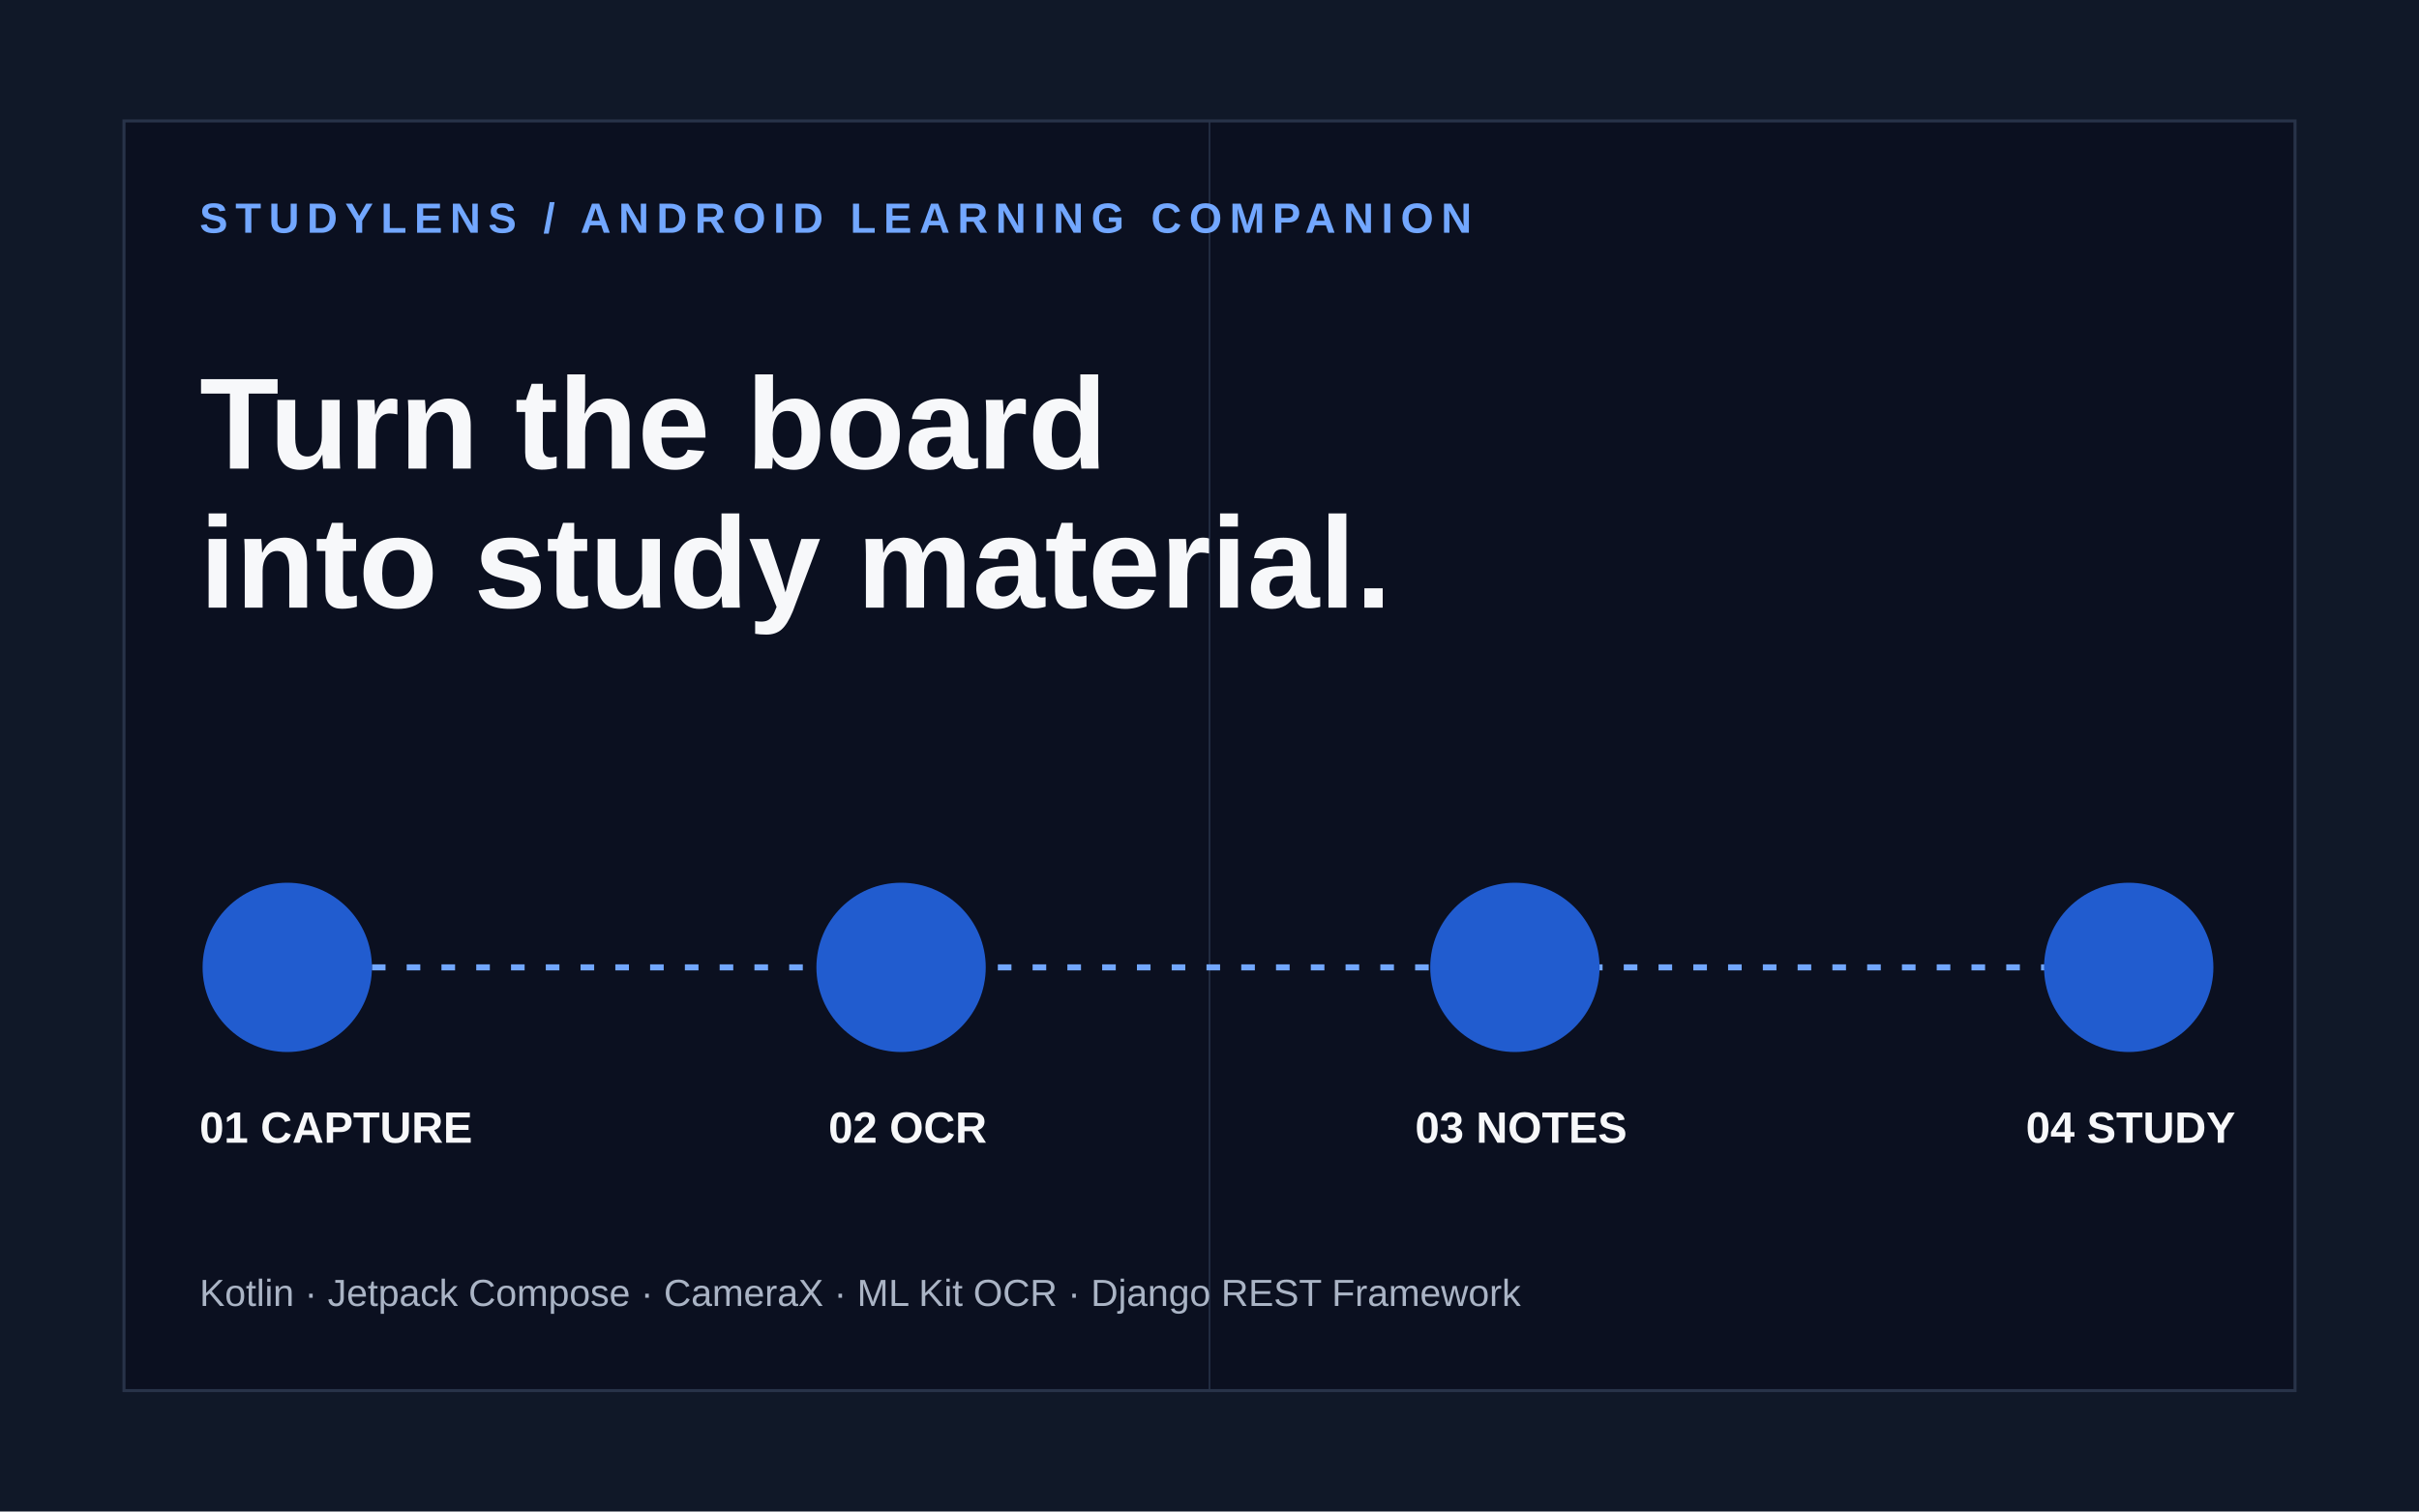
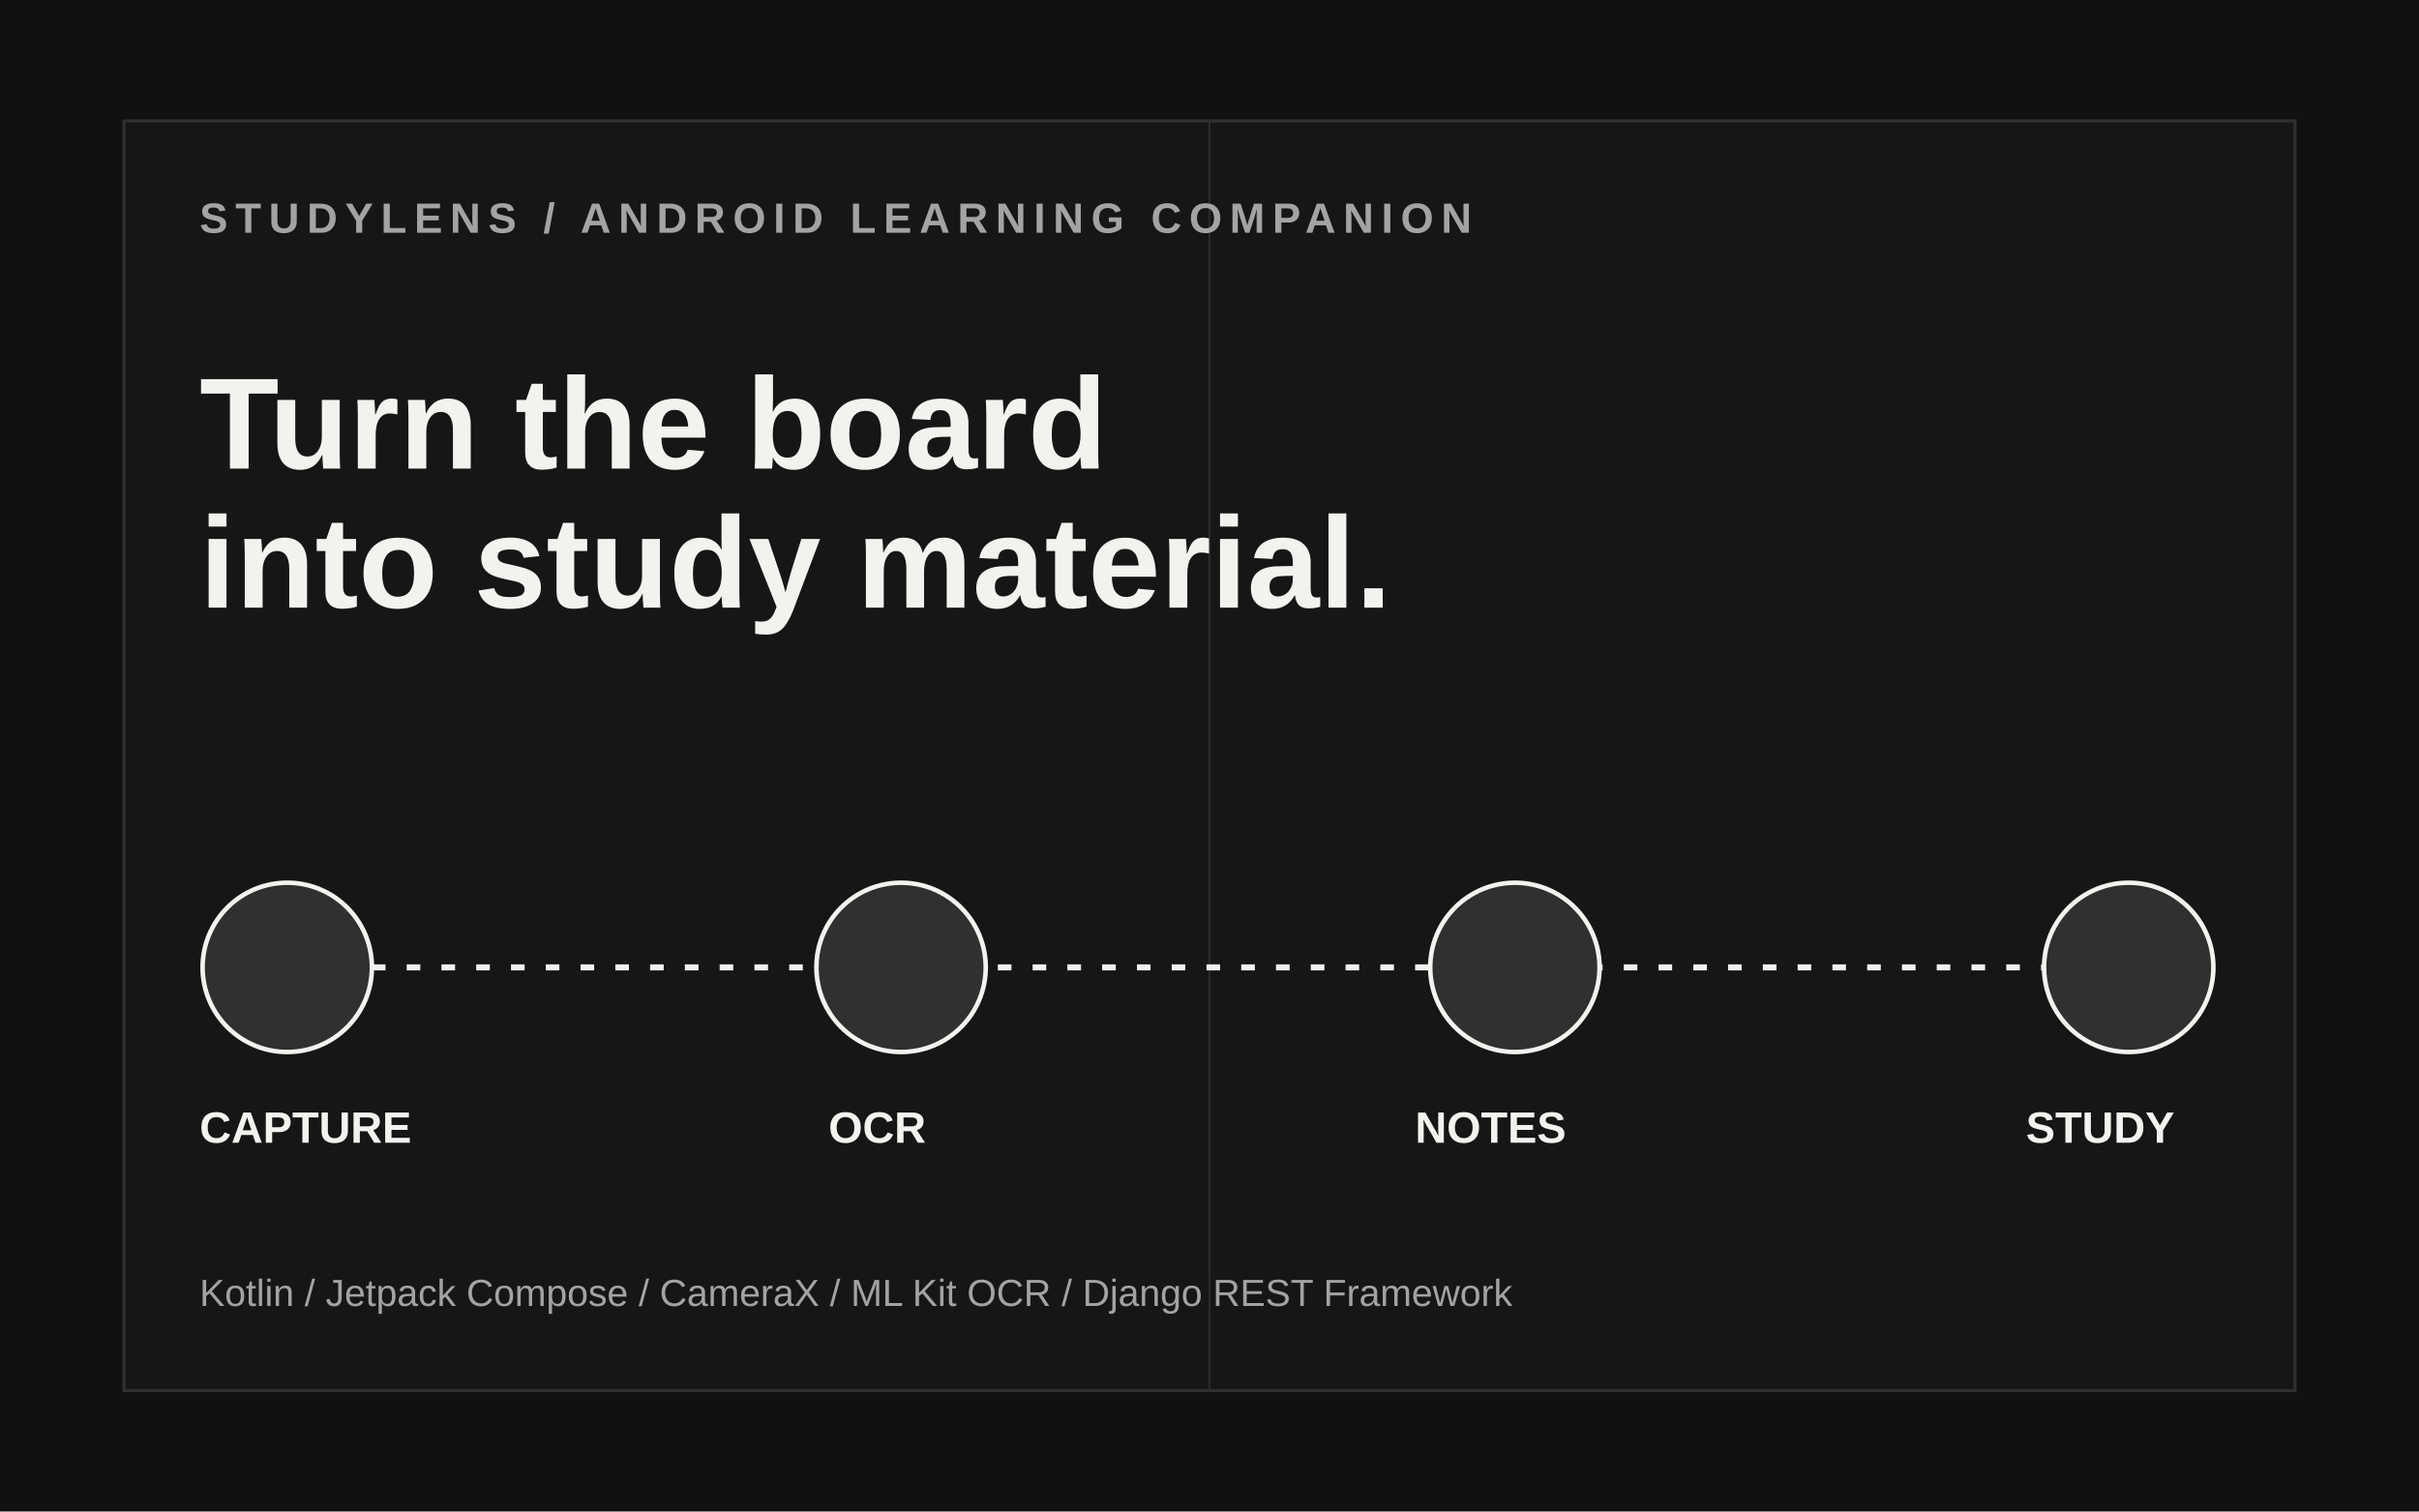
<svg xmlns="http://www.w3.org/2000/svg" viewBox="0 0 1600 1000" role="img" aria-labelledby="title desc">
-   <rect width="1600" height="1000" fill="#101828" />
-   <path d="M82 80h1436v840H82z" fill="#0B1020" stroke="#283349" stroke-width="2" />
-   <path d="M800 80v840" stroke="#283349" />
-   <text x="132" y="154" fill="#72A7FF" font-family="Arial,sans-serif" font-size="28" font-weight="700" letter-spacing="5">STUDYLENS / ANDROID LEARNING COMPANION</text>
-   <text x="132" y="310" fill="#F7F8FA" font-family="Arial,sans-serif" font-size="86" font-weight="700">Turn the board</text>
-   <text x="132" y="402" fill="#F7F8FA" font-family="Arial,sans-serif" font-size="86" font-weight="700">into study material.</text>
+   <rect width="1600" height="1000" fill="#111111" />
+   <path d="M82 80h1436v840H82z" fill="#161616" stroke="#303030" stroke-width="2" />
+   <path d="M800 80v840" stroke="#303030" />
+   <text x="132" y="154" fill="#A3A3A3" font-family="Arial,sans-serif" font-size="28" font-weight="700" letter-spacing="5">STUDYLENS / ANDROID LEARNING COMPANION</text>
+   <text x="132" y="310" fill="#F2F2EF" font-family="Arial,sans-serif" font-size="86" font-weight="700">Turn the board</text>
+   <text x="132" y="402" fill="#F2F2EF" font-family="Arial,sans-serif" font-size="86" font-weight="700">into study material.</text>
  <g font-family="Arial,sans-serif">
-     <path d="M154 640h1292" stroke="#72A7FF" stroke-width="4" stroke-dasharray="9 14" />
-     <g fill="#215CCF">
+     <path d="M154 640h1292" stroke="#F2F2EF" stroke-width="4" stroke-dasharray="9 14" />
+     <g fill="#303030" stroke="#F2F2EF" stroke-width="3">
      <circle cx="190" cy="640" r="56" />
      <circle cx="596" cy="640" r="56" />
      <circle cx="1002" cy="640" r="56" />
      <circle cx="1408" cy="640" r="56" />
    </g>
-     <g fill="#F7F8FA" font-size="29" font-weight="700">
-       <text x="132" y="756">01  CAPTURE</text>
-       <text x="548" y="756">02  OCR</text>
-       <text x="936" y="756">03  NOTES</text>
-       <text x="1340" y="756">04  STUDY</text>
+     <g fill="#F2F2EF" font-size="29" font-weight="700">
+       <text x="132" y="756">CAPTURE</text>
+       <text x="548" y="756">OCR</text>
+       <text x="936" y="756">NOTES</text>
+       <text x="1340" y="756">STUDY</text>
    </g>
  </g>
-   <text x="132" y="864" fill="#AAB4C5" font-family="Arial,sans-serif" font-size="25">Kotlin · Jetpack Compose · CameraX · ML Kit OCR · Django REST Framework</text>
+   <text x="132" y="864" fill="#A3A3A3" font-family="Arial,sans-serif" font-size="25">Kotlin / Jetpack Compose / CameraX / ML Kit OCR / Django REST Framework</text>
</svg>
